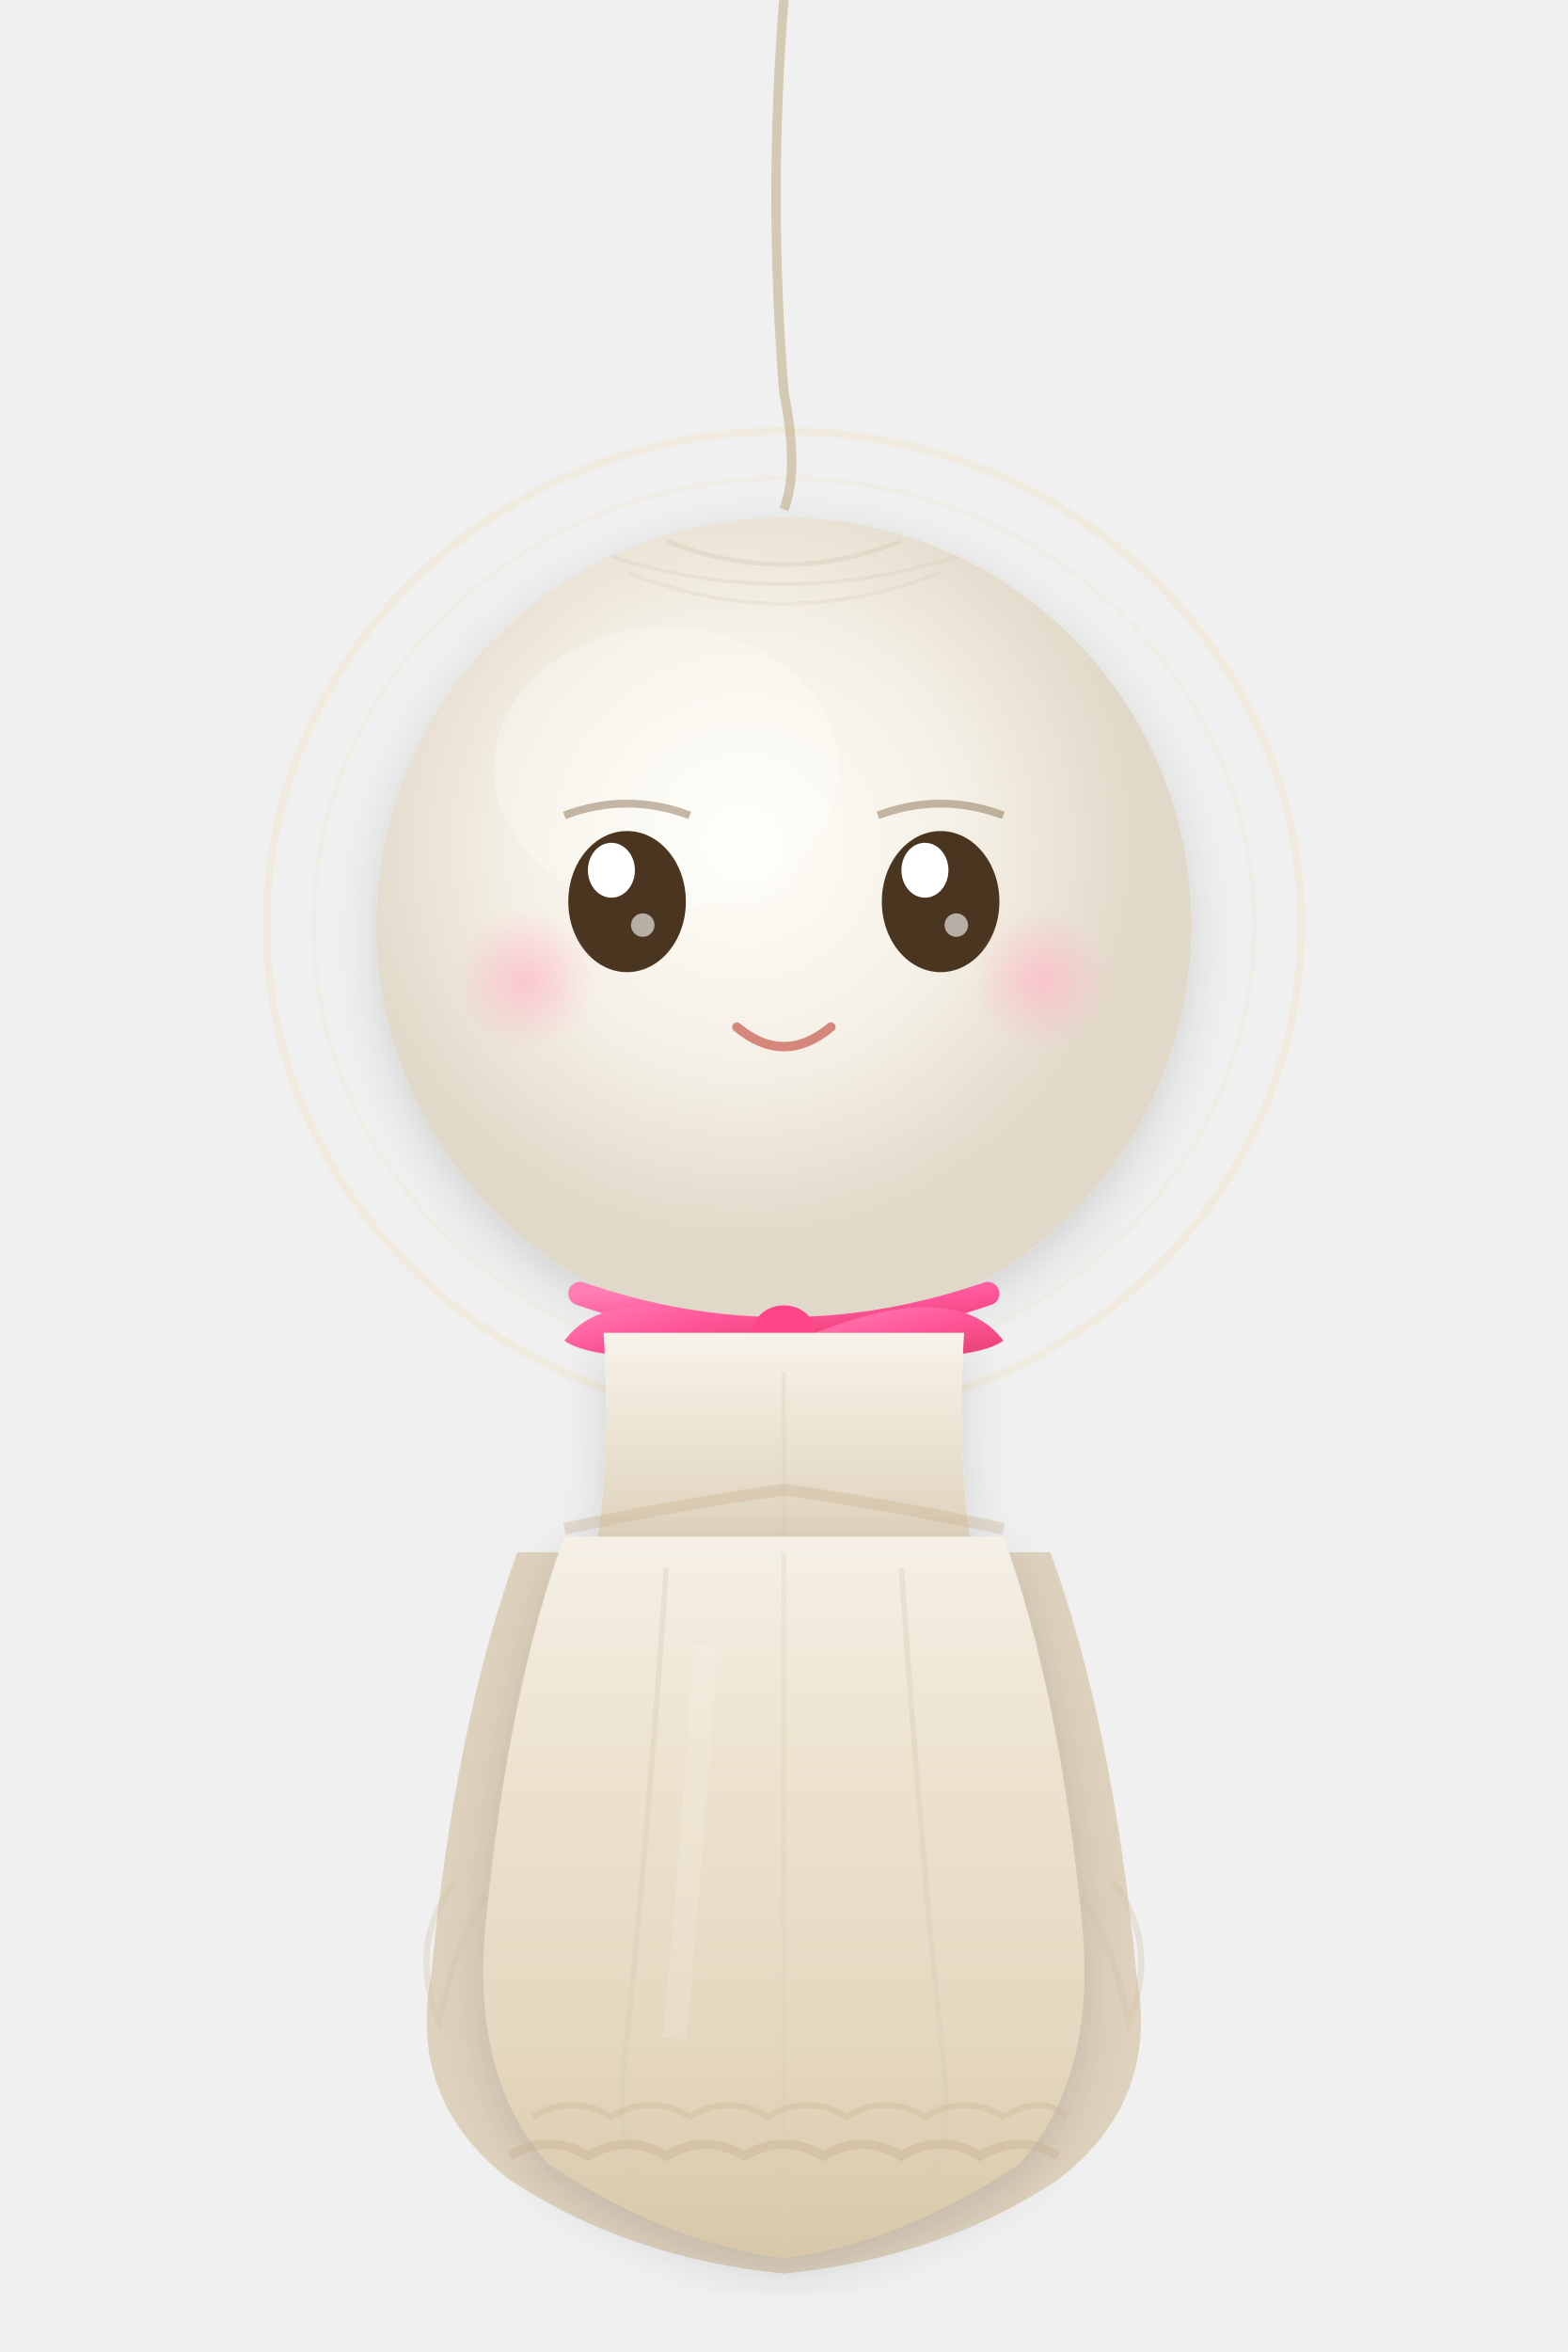
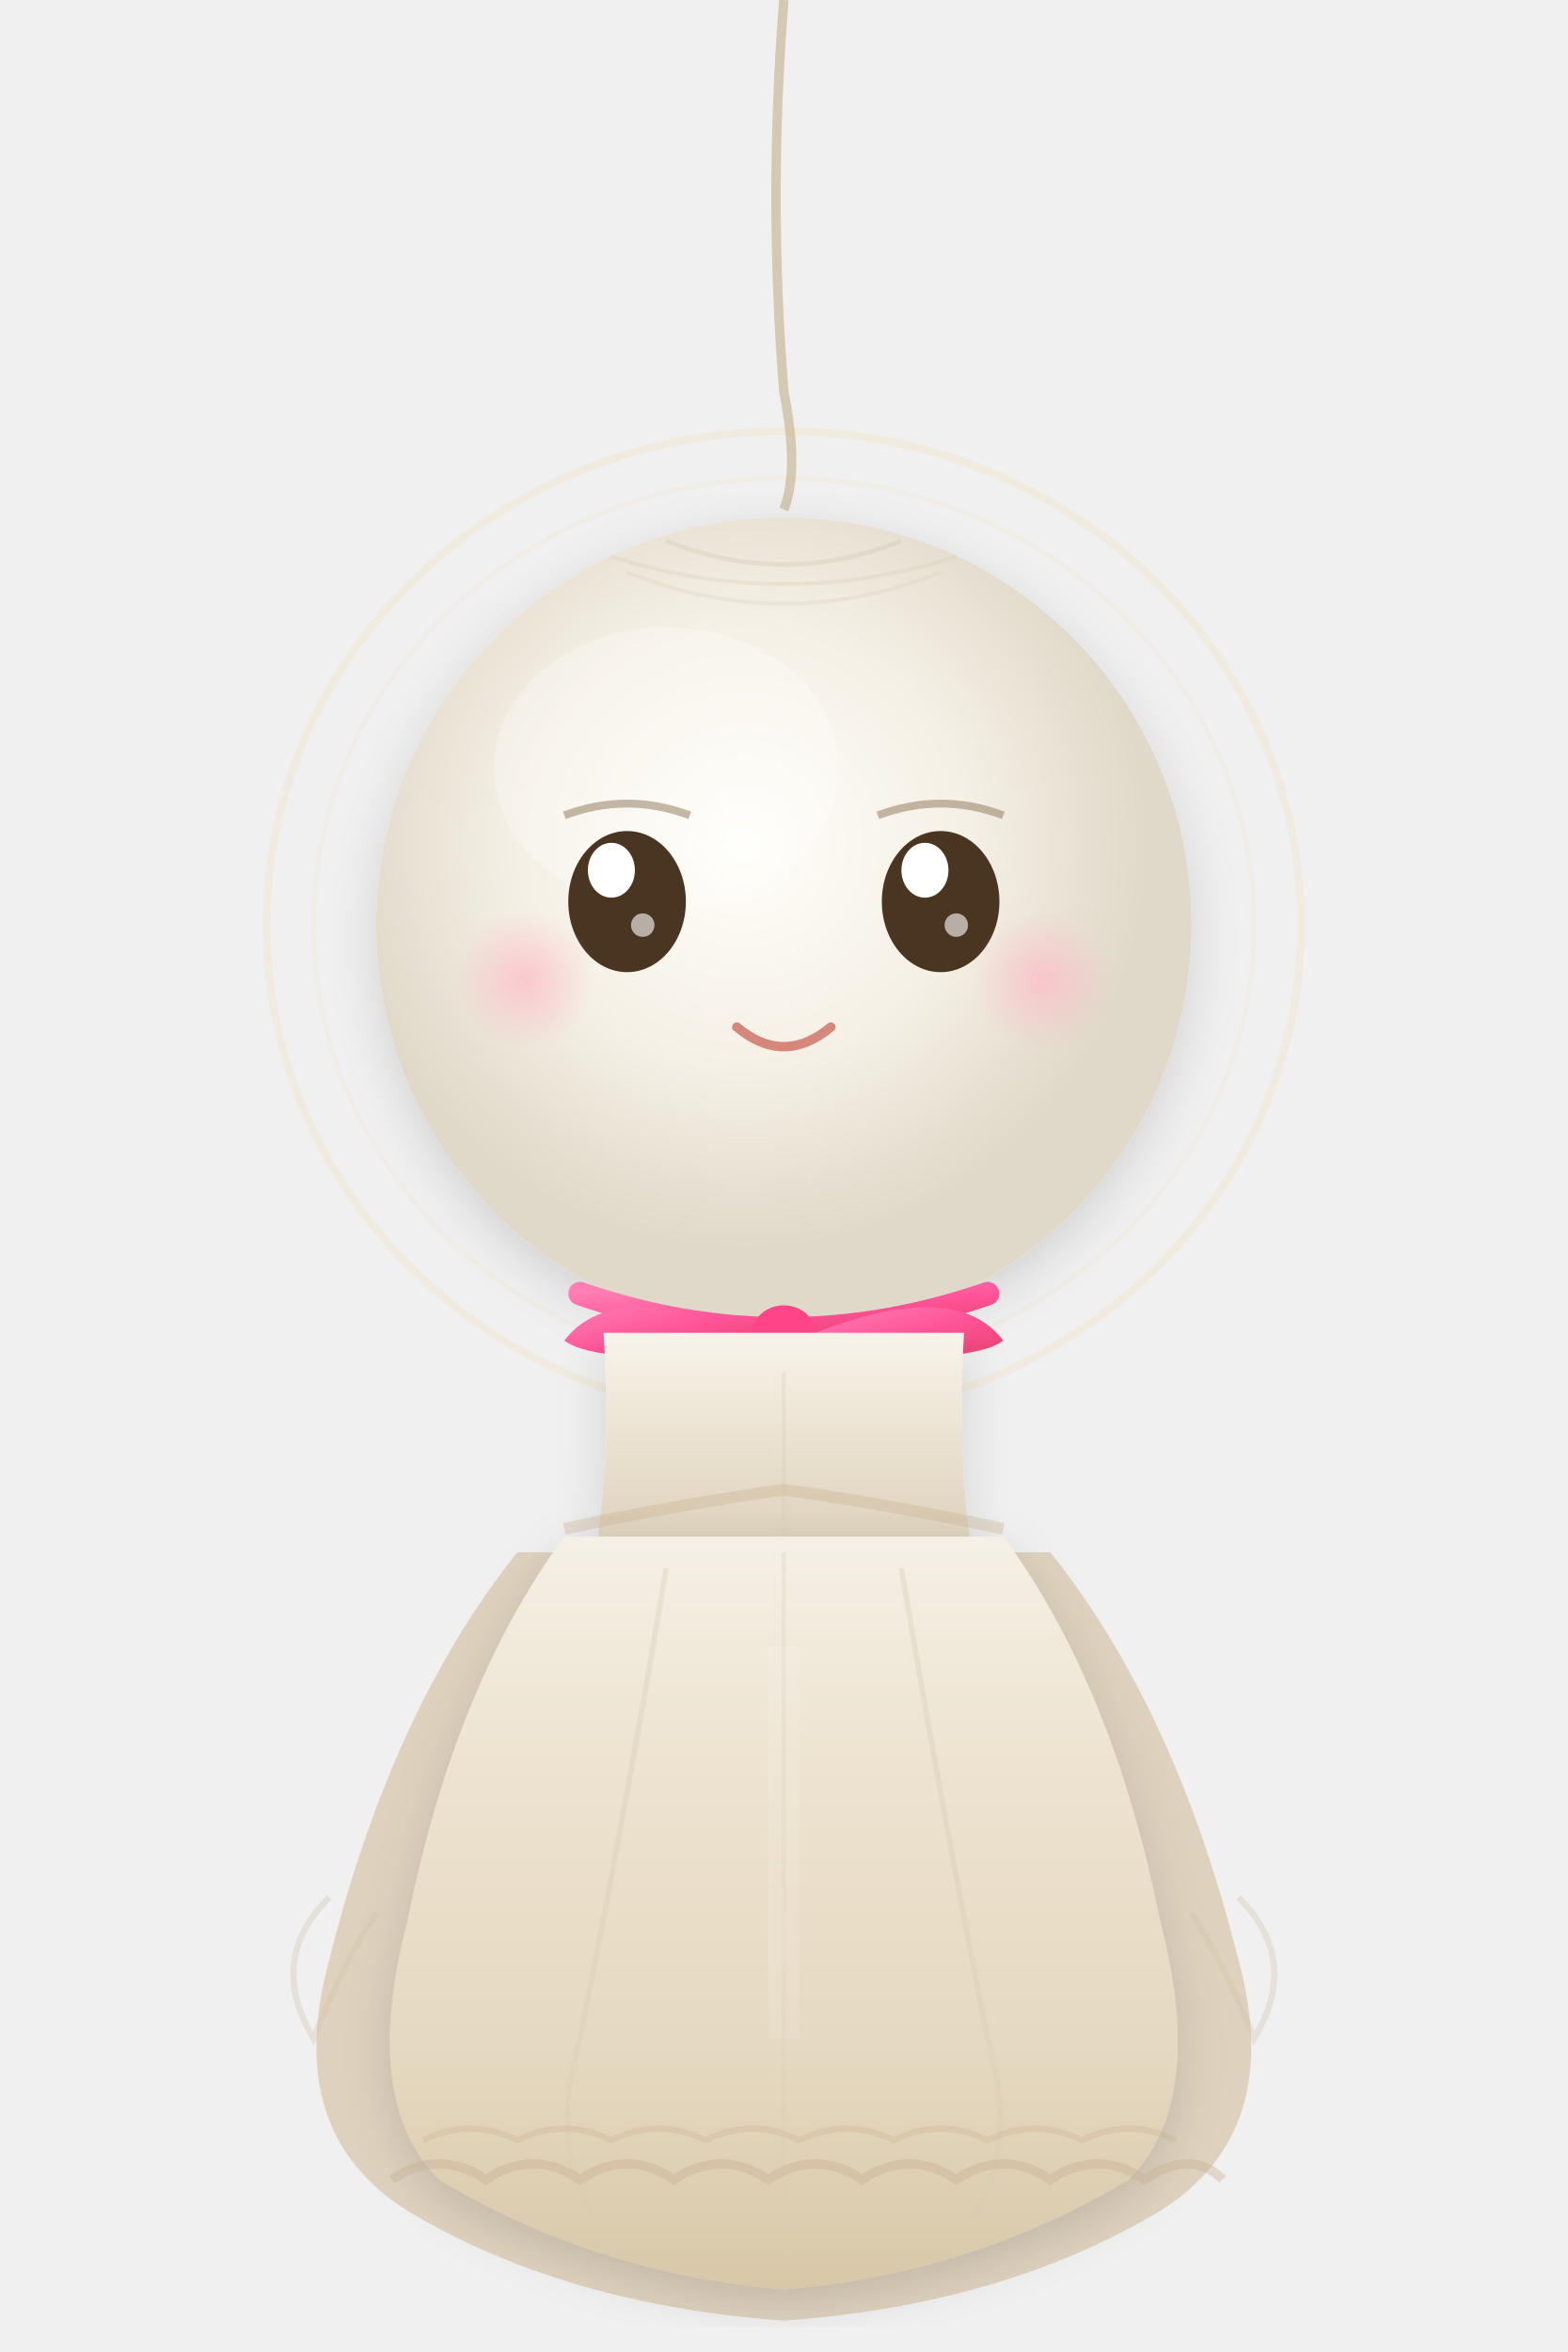
<svg xmlns="http://www.w3.org/2000/svg" viewBox="0 0 200 300">
  <defs>
    <radialGradient id="headGrad" cx="45%" cy="40%" r="50%">
      <stop offset="0%" stop-color="#FFFEF9" />
      <stop offset="55%" stop-color="#F5F0E6" />
      <stop offset="100%" stop-color="#E0D8C8" />
    </radialGradient>
    <linearGradient id="bodyGrad" x1="0%" y1="0%" x2="0%" y2="100%">
      <stop offset="0%" stop-color="#F8F3EA" />
      <stop offset="40%" stop-color="#EDE5D5" />
      <stop offset="100%" stop-color="#DCD0BA" />
    </linearGradient>
    <linearGradient id="skirtGrad" x1="0%" y1="0%" x2="0%" y2="100%">
      <stop offset="0%" stop-color="#F5F0E6" />
      <stop offset="30%" stop-color="#EDE3D0" />
      <stop offset="70%" stop-color="#E5D8C0" />
      <stop offset="100%" stop-color="#D8C8A8" />
    </linearGradient>
    <linearGradient id="ribbonGrad" x1="0%" y1="0%" x2="100%" y2="100%">
      <stop offset="0%" stop-color="#FF7EB3" />
      <stop offset="50%" stop-color="#FF5599" />
      <stop offset="100%" stop-color="#E84070" />
    </linearGradient>
    <radialGradient id="blushGrad" cx="50%" cy="50%" r="50%">
      <stop offset="0%" stop-color="#FFB8C6" stop-opacity="0.7" />
      <stop offset="100%" stop-color="#FFB8C6" stop-opacity="0" />
    </radialGradient>
    <filter id="softShadow" x="-10%" y="-5%" width="120%" height="110%">
      <feDropShadow dx="0" dy="2" stdDeviation="3" flood-color="#00000020" />
    </filter>
  </defs>
  <path d="M100 0 Q98 25 100 50 Q102 60 100 65" stroke="#C8B898" stroke-width="1.2" fill="none" opacity="0.7" />
  <ellipse cx="100" cy="118" rx="66" ry="63" fill="none" stroke="#F0C040" stroke-width="1" opacity="0.1" />
  <ellipse cx="100" cy="118" rx="60" ry="57" fill="none" stroke="#F0C040" stroke-width="0.6" opacity="0.06" />
  <circle cx="100" cy="118" r="52" fill="url(#headGrad)" filter="url(#softShadow)" />
  <ellipse cx="85" cy="98" rx="22" ry="18" fill="white" opacity="0.25" />
  <path d="M85 69 Q100 75 115 69" stroke="#D5CBB5" stroke-width="0.6" fill="none" opacity="0.4" />
  <path d="M78 71 Q100 78 122 71" stroke="#D5CBB5" stroke-width="0.5" fill="none" opacity="0.3" />
  <path d="M80 73 Q100 81 120 73" stroke="#D5CBB5" stroke-width="0.5" fill="none" opacity="0.25" />
  <ellipse cx="80" cy="115" rx="7.5" ry="9" fill="#4A3520" />
  <ellipse cx="78" cy="111" rx="3" ry="3.5" fill="white" />
  <circle cx="82" cy="118" r="1.5" fill="white" opacity="0.6" />
  <ellipse cx="120" cy="115" rx="7.5" ry="9" fill="#4A3520" />
  <ellipse cx="118" cy="111" rx="3" ry="3.5" fill="white" />
  <circle cx="122" cy="118" r="1.5" fill="white" opacity="0.6" />
  <path d="M72 104 Q80 101 88 104" stroke="#8B7355" stroke-width="1" fill="none" opacity="0.5" />
  <path d="M112 104 Q120 101 128 104" stroke="#8B7355" stroke-width="1" fill="none" opacity="0.5" />
  <path d="M94 131 Q100 136 106 131" stroke="#D4877A" stroke-width="1.2" fill="none" stroke-linecap="round" />
  <circle cx="67" cy="125" r="9" fill="url(#blushGrad)" />
  <circle cx="133" cy="125" r="9" fill="url(#blushGrad)" />
  <path d="M74 165 Q100 174 126 165" stroke="url(#ribbonGrad)" stroke-width="3" fill="none" stroke-linecap="round" />
  <ellipse cx="100" cy="170" rx="4" ry="3.5" fill="#FF4488" />
  <path d="M96 170 Q78 163 72 171 Q76 174 96 173" fill="url(#ribbonGrad)" />
  <path d="M104 170 Q122 163 128 171 Q124 174 104 173" fill="url(#ribbonGrad)" />
  <path d="M77 170 Q78 185 76 198 L124 198 Q122 185 123 170 Z" fill="url(#bodyGrad)" filter="url(#softShadow)" />
  <line x1="100" y1="175" x2="100" y2="198" stroke="#D5CBB5" stroke-width="0.5" opacity="0.3" />
-   <path d="M66 198            Q58 220 55 252            Q52 268 65 278            Q80 288 100 290            Q120 288 135 278            Q148 268 145 252            Q142 220 134 198 Z" fill="#D5C5A8" opacity="0.7" />
-   <path d="M72 196            Q65 215 62 245            Q60 265 70 276            Q85 286 100 288            Q115 286 130 276            Q140 265 138 245            Q135 215 128 196 Z" fill="url(#skirtGrad)" filter="url(#softShadow)" />
-   <path d="M85 200 Q83 230 80 260 Q78 272 82 280" stroke="#D5CBB5" stroke-width="0.7" fill="none" opacity="0.35" />
-   <path d="M100 198 L100 286" stroke="#D5CBB5" stroke-width="0.6" fill="none" opacity="0.25" />
-   <path d="M115 200 Q117 230 120 260 Q122 272 118 280" stroke="#D5CBB5" stroke-width="0.7" fill="none" opacity="0.35" />
-   <path d="M65 275 Q70 272 75 275 Q80 272 85 275            Q90 272 95 275 Q100 272 105 275            Q110 272 115 275 Q120 272 125 275            Q130 272 135 275" stroke="#C8B090" stroke-width="1.2" fill="none" opacity="0.4" />
-   <path d="M68 270 Q73 267 78 270 Q83 267 88 270            Q93 267 98 270 Q103 267 108 270            Q113 267 118 270 Q123 267 128 270            Q133 267 136 270" stroke="#C8B090" stroke-width="0.8" fill="none" opacity="0.3" />
+   <path d="M66 198            Q50 218 42 250            Q36 272 52 282            Q72 294 100 296            Q128 294 148 282            Q164 272 158 250            Q150 218 134 198 Z" fill="#D5C5A8" opacity="0.7" />
+   <path d="M72 196            Q58 215 52 245            Q46 268 56 278            Q76 290 100 292            Q124 290 144 278            Q154 268 148 245            Q142 215 128 196 Z" fill="url(#skirtGrad)" filter="url(#softShadow)" />
+   <path d="M85 200 Q80 230 74 260 Q70 274 76 283" stroke="#D5CBB5" stroke-width="0.7" fill="none" opacity="0.35" />
+   <path d="M100 198 L100 288" stroke="#D5CBB5" stroke-width="0.6" fill="none" opacity="0.25" />
+   <path d="M115 200 Q120 230 126 260 Q130 274 124 283" stroke="#D5CBB5" stroke-width="0.7" fill="none" opacity="0.35" />
+   <path d="M50 278 Q56 274 62 278 Q68 274 74 278            Q80 274 86 278 Q92 274 98 278            Q104 274 110 278 Q116 274 122 278            Q128 274 134 278 Q140 274 146 278            Q152 274 156 278" stroke="#C8B090" stroke-width="1.2" fill="none" opacity="0.4" />
+   <path d="M54 273 Q60 270 66 273 Q72 270 78 273            Q84 270 90 273 Q96 270 102 273            Q108 270 114 273 Q120 270 126 273            Q132 270 138 273 Q144 270 150 273" stroke="#C8B090" stroke-width="0.8" fill="none" opacity="0.3" />
  <path d="M72 195 Q86 192 100 190 Q114 192 128 195" stroke="#C8B090" stroke-width="1.5" fill="none" opacity="0.35" />
-   <path d="M58 240 Q52 248 56 258 Q58 248 62 242" stroke="#D0C0A0" stroke-width="0.8" fill="none" opacity="0.3" />
-   <path d="M142 240 Q148 248 144 258 Q142 248 138 242" stroke="#D0C0A0" stroke-width="0.8" fill="none" opacity="0.3" />
-   <path d="M90 210 Q88 240 86 260" stroke="white" stroke-width="3" fill="none" opacity="0.12" />
+   <path d="M42 242 Q34 250 40 260 Q44 250 48 244" stroke="#D0C0A0" stroke-width="0.8" fill="none" opacity="0.3" />
+   <path d="M158 242 Q166 250 160 260 Q156 250 152 244" stroke="#D0C0A0" stroke-width="0.8" fill="none" opacity="0.3" />
+   <path d="M100 210 L100 260" stroke="white" stroke-width="4" fill="none" opacity="0.1" />
</svg>
